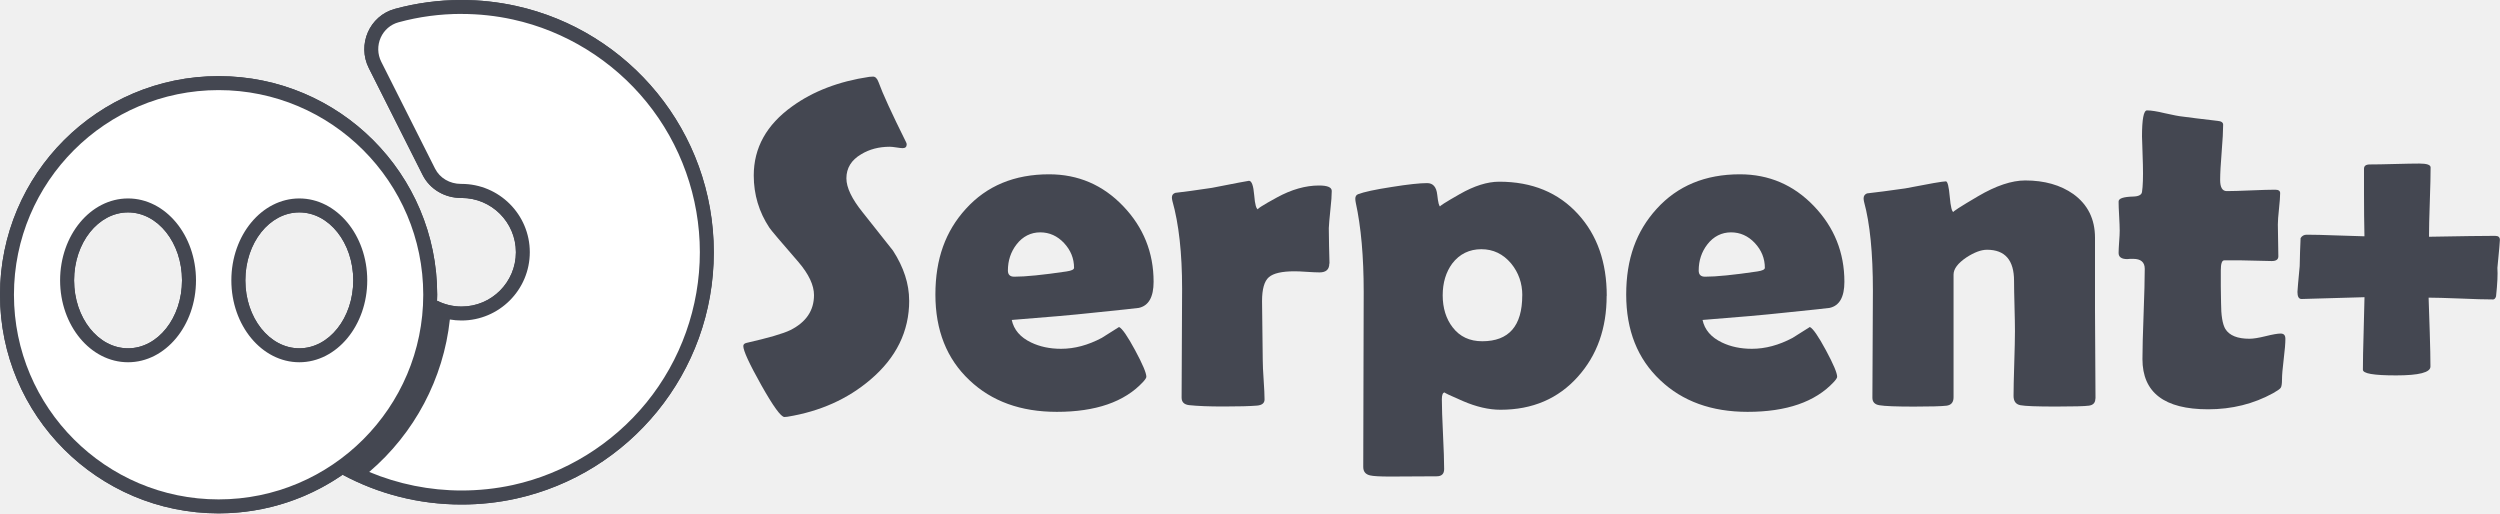
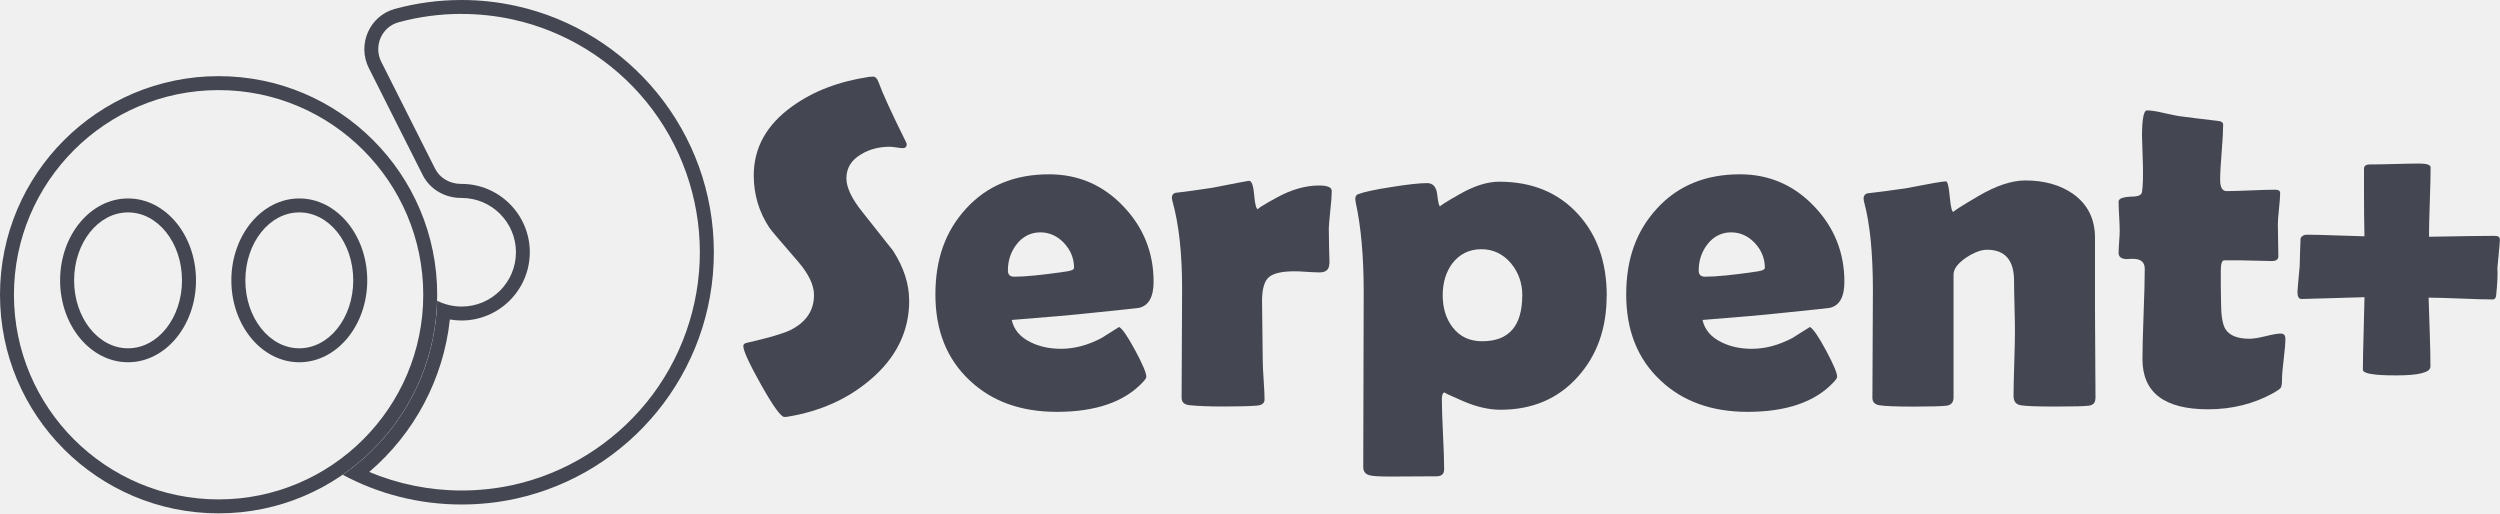
<svg xmlns="http://www.w3.org/2000/svg" id="Layer_1" data-name="Layer 1" viewBox="0 0 500 102.67">
  <defs>
    <style>
      .cls-1 {
-         fill: #fff;
-       }
- 
-       .cls-2 {
        fill: #444751;
      }
    </style>
  </defs>
-   <path class="cls-2" d="M103.18,1.18C99.68.41,96.04,0,92.31,0,87.69,0,83.22.62,78.96,1.78c-5.08,1.39-7.57,7.14-5.2,11.84l10.76,21.37c1.46,2.9,4.48,4.62,7.73,4.6h.05c6.01,0,10.87,4.87,10.87,10.86s-4.86,10.86-10.87,10.86c-1.75,0-3.41-.42-4.88-1.16,0,.2-.02.4-.03.6.02-.6.05-1.2.05-1.81,0-24.15-19.58-43.72-43.72-43.72S0,34.8,0,58.95s19.58,43.72,43.72,43.72c9.69,0,18.64-3.16,25.88-8.49-.36.26-.72.52-1.08.77,7.09,3.8,15.18,5.95,23.78,5.95,3.73,0,7.37-.4,10.87-1.17,22.63-4.97,39.58-25.15,39.58-49.28S125.81,6.14,103.18,1.18ZM25.61,69.66c-5.96,0-10.79-6.08-10.79-13.59s4.83-13.59,10.79-13.59,10.79,6.08,10.79,13.59-4.83,13.59-10.79,13.59ZM87.37,61.42c-.03.57-.08,1.14-.13,1.71.05-.57.1-1.13.13-1.71ZM87.18,63.76c-.06.58-.13,1.16-.22,1.74.09-.58.16-1.16.22-1.74ZM86.89,65.91c-.08.52-.17,1.03-.28,1.54.1-.51.19-1.02.28-1.54ZM86.52,67.92c-.12.59-.26,1.17-.4,1.75.15-.58.28-1.16.4-1.75ZM86,70.13c-.16.6-.32,1.19-.5,1.77.18-.58.35-1.18.5-1.77ZM85.43,72.11c-.18.56-.36,1.11-.56,1.66.2-.55.38-1.1.56-1.66ZM84.75,74.1c-.21.58-.44,1.15-.68,1.71.24-.57.46-1.14.68-1.71ZM83.93,76.16c-.25.58-.51,1.15-.78,1.72.27-.57.53-1.14.78-1.72ZM83.1,77.98c-.27.55-.55,1.09-.84,1.63.29-.54.57-1.08.84-1.63ZM82.11,79.89c-.29.54-.6,1.07-.92,1.6.32-.52.62-1.06.92-1.6ZM81.01,81.8c-.33.53-.66,1.06-1.01,1.57.35-.52.68-1.04,1.01-1.57ZM79.92,83.48c-.33.49-.67.97-1.02,1.44.35-.47.69-.95,1.02-1.44ZM78.67,85.22c-.35.47-.72.93-1.09,1.39.37-.46.74-.92,1.09-1.39ZM77.29,86.96c-.37.44-.74.87-1.12,1.29.38-.42.76-.86,1.12-1.29ZM75.93,88.52c-.34.37-.69.74-1.05,1.1.36-.36.71-.73,1.05-1.1ZM59.86,69.66c-5.96,0-10.79-6.08-10.79-13.59s4.83-13.59,10.79-13.59,10.79,6.08,10.79,13.59-4.83,13.59-10.79,13.59ZM71.13,93.01c-.28.22-.56.45-.84.66.28-.22.56-.44.84-.66ZM73.32,91.13c.39-.36.78-.73,1.16-1.11-.38.38-.77.75-1.16,1.11ZM71.87,92.4c.32-.27.64-.54.95-.82-.31.28-.63.55-.95.82Z" />
-   <g>
-     <path class="cls-1" d="M92.31,99.5c-7.31,0-14.57-1.64-21.11-4.77,10.2-7.83,16.62-19.75,17.53-32.56,1.15.35,2.35.53,3.58.53,6.76,0,12.27-5.5,12.27-12.26s-5.5-12.26-12.27-12.26c-2.88,0-5.35-1.47-6.54-3.83l-10.76-21.37c-.95-1.89-1-4.08-.14-6.01.85-1.9,2.47-3.3,4.47-3.85,4.21-1.15,8.58-1.73,12.98-1.73,3.56,0,7.12.39,10.57,1.15,22.3,4.89,38.49,25.04,38.49,47.91s-16.19,43.02-38.49,47.92c-3.44.75-7,1.13-10.57,1.13Z" />
-     <path class="cls-2" d="M92.31,2.79c3.46,0,6.92.37,10.27,1.11,10.44,2.29,19.92,8.14,26.71,16.48,6.89,8.46,10.68,19.13,10.68,30.06s-3.79,21.61-10.68,30.07c-6.79,8.34-16.28,14.2-26.71,16.49-3.35.73-6.8,1.1-10.27,1.1-6.35,0-12.66-1.28-18.47-3.71,9.05-7.71,14.87-18.67,16.13-30.49.77.13,1.55.2,2.33.2,7.53,0,13.66-6.13,13.66-13.66s-6.13-13.66-13.66-13.66h-.1c-2.25,0-4.24-1.17-5.19-3.06l-10.76-21.37c-.76-1.51-.8-3.27-.11-4.82.68-1.52,1.97-2.64,3.56-3.07,4.09-1.12,8.33-1.68,12.61-1.68M92.31,0c-4.62,0-9.09.62-13.34,1.78-5.08,1.39-7.57,7.14-5.2,11.84l10.76,21.37c1.46,2.89,4.45,4.6,7.69,4.6.02,0,.03,0,.05,0h.05c6.01,0,10.87,4.87,10.87,10.86s-4.86,10.86-10.87,10.86c-1.75,0-3.41-.42-4.88-1.16-.39,14.44-7.78,27.13-18.9,34.8,7.09,3.8,15.18,5.95,23.78,5.95,3.73,0,7.37-.4,10.87-1.17,22.63-4.97,39.58-25.15,39.58-49.28S125.81,6.14,103.18,1.18c-3.5-.77-7.14-1.18-10.87-1.18h0Z" />
-   </g>
-   <g>
-     <path class="cls-1" d="M43.72,101.28C20.38,101.28,1.4,82.29,1.4,58.95S20.38,16.62,43.72,16.62s42.33,18.99,42.33,42.33-18.99,42.33-42.33,42.33ZM59.86,41.09c-6.72,0-12.19,6.72-12.19,14.98s5.47,14.98,12.19,14.98,12.19-6.72,12.19-14.98-5.47-14.98-12.19-14.98ZM25.61,41.09c-6.72,0-12.19,6.72-12.19,14.98s5.47,14.98,12.19,14.98,12.19-6.72,12.19-14.98-5.47-14.98-12.19-14.98Z" />
-     <path class="cls-2" d="M43.72,18.02c22.57,0,40.93,18.36,40.93,40.93s-18.36,40.93-40.93,40.93S2.79,81.52,2.79,58.95,21.15,18.02,43.72,18.02M59.86,72.45c7.49,0,13.59-7.35,13.59-16.38s-6.09-16.38-13.59-16.38-13.59,7.35-13.59,16.38,6.09,16.38,13.59,16.38M25.61,72.45c7.49,0,13.59-7.35,13.59-16.38s-6.09-16.38-13.59-16.38-13.59,7.35-13.59,16.38,6.09,16.38,13.59,16.38M43.72,15.23C19.58,15.23,0,34.8,0,58.95s19.58,43.72,43.72,43.72,43.72-19.58,43.72-43.72S67.87,15.23,43.72,15.23h0ZM59.86,69.66c-5.96,0-10.79-6.08-10.79-13.59s4.83-13.59,10.79-13.59,10.79,6.08,10.79,13.59-4.83,13.59-10.79,13.59h0ZM25.61,69.66c-5.96,0-10.79-6.08-10.79-13.59s4.83-13.59,10.79-13.59,10.79,6.08,10.79,13.59-4.83,13.59-10.79,13.59h0Z" />
-   </g>
-   <path class="cls-2" d="M181.84,60.12c0,6.15-2.59,11.43-7.77,15.82-4.55,3.88-10.08,6.35-16.59,7.41-.24.03-.44.05-.59.05-.7,0-2.24-2.13-4.64-6.39-2.39-4.26-3.59-6.86-3.59-7.8,0-.33.23-.55.68-.64,4.39-1,7.3-1.85,8.73-2.55,3.15-1.58,4.73-3.91,4.73-7,0-1.97-1.03-4.17-3.09-6.59-3.58-4.12-5.52-6.41-5.82-6.87-2.09-3.15-3.14-6.64-3.14-10.46,0-5.55,2.56-10.15,7.68-13.82,4.18-3.03,9.32-5,15.41-5.91.33-.03.59-.05.77-.05.45,0,.82.36,1.09,1.09.79,2.21,2.62,6.21,5.5,12,.09.18.14.33.14.45,0,.52-.27.77-.82.77-.24,0-.65-.05-1.23-.14-.58-.09-1.02-.14-1.32-.14-2.18,0-4.09.5-5.73,1.5-1.97,1.15-2.96,2.76-2.96,4.82,0,1.85,1.09,4.12,3.27,6.82,3.85,4.85,5.86,7.4,6.05,7.64,2.15,3.33,3.23,6.65,3.23,9.96Z" />
-   <path class="cls-2" d="M230.72,56.35c0,3.06-.99,4.8-2.96,5.23-.33.06-3.47.39-9.41,1-3.58.39-8.91.86-16,1.41.42,1.97,1.71,3.47,3.86,4.5,1.76.85,3.76,1.27,6,1.27,2.7,0,5.41-.73,8.14-2.18,1.15-.73,2.3-1.45,3.46-2.18.64.3,1.7,1.85,3.21,4.64,1.5,2.79,2.25,4.56,2.25,5.32,0,.21-.23.56-.68,1.05-3.7,3.97-9.44,5.96-17.23,5.96-7.21,0-13.03-2.11-17.46-6.32-4.55-4.27-6.82-9.99-6.82-17.14s2.03-12.68,6.09-17.14c4.18-4.61,9.73-6.91,16.64-6.91,5.82,0,10.76,2.12,14.82,6.36,4.06,4.24,6.09,9.29,6.09,15.14ZM214.81,53.57c0-1.88-.67-3.53-2-4.96-1.33-1.42-2.93-2.14-4.77-2.14s-3.49.8-4.73,2.41c-1.15,1.49-1.73,3.23-1.73,5.23,0,.82.42,1.23,1.27,1.23,2.24,0,5.73-.35,10.46-1.05,1-.15,1.5-.39,1.5-.73Z" />
-   <path class="cls-2" d="M265.86,52.71c0,1.18-.65,1.77-1.95,1.77-.58,0-1.42-.04-2.52-.11-1.11-.08-1.93-.11-2.48-.11-2.52,0-4.23.39-5.14,1.18-.91.79-1.36,2.38-1.36,4.77,0,1.3.02,3.28.07,5.93.05,2.65.07,4.63.07,5.93,0,.88.06,2.19.18,3.93.12,1.74.18,3.04.18,3.89,0,.73-.5,1.14-1.5,1.23-1.45.12-3.68.18-6.68.18s-5.18-.09-6.91-.27c-1-.12-1.5-.62-1.5-1.5,0-2.42.01-6.05.05-10.89.03-4.83.05-8.46.05-10.89,0-7.12-.65-12.99-1.95-17.59-.06-.27-.09-.5-.09-.68,0-.45.23-.76.68-.91,1.67-.18,4.11-.52,7.32-1,4.79-.94,7.26-1.41,7.41-1.41.55,0,.89.95,1.05,2.86.15,1.91.42,2.86.82,2.86-.42,0,.82-.8,3.73-2.39,2.91-1.59,5.71-2.39,8.41-2.39,1.7,0,2.55.36,2.55,1.09,0,.88-.09,2.12-.27,3.73-.18,1.73-.29,2.97-.32,3.73,0,.88.01,2.05.05,3.5.06,1.79.09,2.97.09,3.55Z" />
-   <path class="cls-2" d="M321.33,59.17c0,6.49-1.91,11.87-5.73,16.14-3.94,4.43-9.11,6.64-15.5,6.64-2.33,0-4.83-.58-7.5-1.73-2.67-1.15-3.88-1.73-3.64-1.73-.39,0-.59.45-.59,1.36,0,1.55.08,3.87.23,6.98.15,3.11.23,5.43.23,6.98,0,.97-.5,1.45-1.5,1.45l-9.27.05c-2.09,0-3.44-.08-4.05-.23-.91-.21-1.36-.77-1.36-1.68l.09-35.01c0-7.06-.53-13.02-1.59-17.87-.06-.3-.09-.56-.09-.77,0-.45.18-.76.55-.91,1.18-.45,3.44-.94,6.77-1.45,3.24-.52,5.59-.77,7.05-.77,1.18,0,1.86.78,2.02,2.34.17,1.56.37,2.34.61,2.34-.3,0,.99-.83,3.89-2.48,2.89-1.65,5.52-2.48,7.89-2.48,6.58,0,11.84,2.17,15.78,6.5,3.82,4.18,5.73,9.62,5.73,16.32ZM304.46,59.07c0-2.42-.74-4.55-2.23-6.37-1.61-1.91-3.59-2.86-5.96-2.86s-4.36.95-5.82,2.86c-1.27,1.73-1.91,3.85-1.91,6.37s.67,4.71,2,6.41c1.42,1.85,3.39,2.77,5.91,2.77,5.33,0,8-3.06,8-9.18Z" />
-   <path class="cls-2" d="M368.88,56.35c0,3.06-.99,4.8-2.96,5.23-.33.06-3.47.39-9.41,1-3.58.39-8.91.86-16,1.41.42,1.97,1.71,3.47,3.86,4.5,1.76.85,3.76,1.27,6,1.27,2.7,0,5.41-.73,8.14-2.18,1.15-.73,2.3-1.45,3.46-2.18.64.3,1.7,1.85,3.21,4.64,1.5,2.79,2.25,4.56,2.25,5.32,0,.21-.23.56-.68,1.05-3.7,3.97-9.44,5.96-17.23,5.96-7.21,0-13.03-2.11-17.46-6.32-4.55-4.27-6.82-9.99-6.82-17.14s2.03-12.68,6.09-17.14c4.18-4.61,9.73-6.91,16.64-6.91,5.82,0,10.76,2.12,14.82,6.36,4.06,4.24,6.09,9.29,6.09,15.14ZM352.97,53.57c0-1.88-.67-3.53-2-4.96-1.33-1.42-2.93-2.14-4.77-2.14s-3.49.8-4.73,2.41c-1.15,1.49-1.73,3.23-1.73,5.23,0,.82.42,1.23,1.27,1.23,2.24,0,5.73-.35,10.46-1.05,1-.15,1.5-.39,1.5-.73Z" />
-   <path class="cls-2" d="M419.07,79.72c0,.82-.42,1.29-1.27,1.41-.85.12-3.06.18-6.64.18-3.82,0-6.18-.09-7.09-.27-.91-.18-1.36-.8-1.36-1.86,0-1.42.05-3.58.14-6.46.09-2.88.14-5.05.14-6.5,0-1.12-.03-2.8-.09-5.02-.06-2.23-.09-3.9-.09-5.02,0-4.15-1.8-6.23-5.41-6.23-1.18,0-2.56.52-4.14,1.55-1.7,1.15-2.55,2.29-2.55,3.41v24.55c0,1-.47,1.56-1.41,1.68-1.06.12-3.23.18-6.5.18-3.55,0-5.85-.09-6.91-.27-.94-.15-1.41-.65-1.41-1.5,0-2.36.01-5.93.05-10.68.03-4.76.05-8.33.05-10.73,0-7.55-.59-13.47-1.77-17.78-.06-.27-.09-.5-.09-.68,0-.48.23-.82.68-1,1.91-.21,4.46-.55,7.64-1,4.82-.94,7.53-1.41,8.14-1.41.33,0,.59,1.02.77,3.07.18,2.05.44,3.07.77,3.07-.33,0,1.3-1.05,4.89-3.16,3.59-2.11,6.74-3.16,9.43-3.16,3.85,0,7.06.91,9.64,2.73,2.88,2.09,4.32,5,4.32,8.73v14.5c0,1.97.01,4.92.05,8.84.03,3.93.05,6.87.05,8.84Z" />
-   <path class="cls-2" d="M457.08,67.71c0,.91-.11,2.29-.34,4.14-.23,1.85-.34,3.21-.34,4.07s-.09,1.42-.27,1.66c-.18.24-.68.59-1.5,1.05-3.91,2.15-8.24,3.23-13,3.23-8.76,0-13.14-3.35-13.14-10.05,0-2,.08-5.01.23-9.02.15-4.02.23-7.02.23-9.02,0-1.33-.77-2-2.32-2h-.59c-.27.03-.47.05-.59.05-1.15,0-1.73-.41-1.73-1.23,0-.48.04-1.23.11-2.23.08-1,.11-1.74.11-2.23,0-.64-.04-1.61-.11-2.91-.08-1.3-.11-2.27-.11-2.91s.97-.94,2.91-1c1.09-.03,1.68-.33,1.77-.91.18-1.15.24-2.97.18-5.46-.12-3.91-.18-5.77-.18-5.59,0-3.52.33-5.27,1-5.27.82,0,1.98.18,3.5.55,1.73.39,2.92.62,3.59.68,1.55.21,3.88.5,7,.86.76.06,1.14.32,1.14.77,0,1.21-.1,3.05-.3,5.5-.2,2.46-.3,4.3-.3,5.55,0,1.49.44,2.23,1.32,2.23,1.06,0,2.67-.05,4.82-.14,2.15-.09,3.77-.14,4.86-.14.67,0,1,.23,1,.68,0,.7-.08,1.74-.23,3.14-.15,1.39-.23,2.44-.23,3.14s.01,1.79.05,3.18c.03,1.39.05,2.46.05,3.18,0,.64-.44.95-1.32.95-.61,0-1.62-.02-3.05-.07-1.43-.05-2.44-.07-3.05-.07h-3.41c-.45,0-.68.67-.68,2v3.23c.03,1.45.05,2.53.05,3.23,0,2.55.29,4.3.86,5.27.82,1.3,2.42,1.95,4.82,1.95.76,0,1.84-.17,3.25-.52,1.41-.35,2.4-.52,2.98-.52.64,0,.95.33.95,1Z" />
-   <path class="cls-2" d="M498.59,59.89c-1.55,0-3.68-.06-6.41-.18-3.09-.12-5.24-.18-6.46-.18.03,1.24.11,3.55.23,6.91.09,2.88.14,5.17.14,6.87,0,1.18-2.29,1.77-6.87,1.77s-6.64-.38-6.64-1.14c0-1.88.05-4.3.14-7.27.09-4.09.15-6.5.18-7.23-7.94.24-12.14.36-12.59.36-.55,0-.82-.47-.82-1.41,0-.3.15-2.03.45-5.18.03-1.82.09-3.68.18-5.59.27-.45.68-.68,1.23-.68,1.48,0,3.41.05,5.77.14,3.15.09,5.08.15,5.77.18-.06-2.67-.09-5.52-.09-8.55v-4.96c0-.58.39-.86,1.18-.86,1.12,0,2.78-.03,4.98-.09,2.2-.06,3.84-.09,4.93-.09,1.48,0,2.23.26,2.23.77,0,1.52-.05,3.82-.16,6.91-.11,3.09-.16,5.41-.16,6.96,6.49-.12,10.9-.18,13.23-.18.64,0,.95.27.95.82,0,.33-.17,2.2-.5,5.59.09,1.27,0,3.17-.27,5.68-.12.42-.33.64-.64.64Z" />
+   <path class="cls-1" d="M92.31,2.79c3.46,0,6.92.37,10.27,1.11,10.44,2.29,19.92,8.14,26.71,16.48,6.89,8.46,10.68,19.13,10.68,30.06s-3.79,21.61-10.68,30.07c-6.79,8.34-16.28,14.2-26.71,16.49-3.35.73-6.8,1.1-10.27,1.1-6.35,0-12.66-1.28-18.47-3.71,9.05-7.71,14.87-18.67,16.13-30.49.77.13,1.55.2,2.33.2,7.53,0,13.66-6.13,13.66-13.66s-6.13-13.66-13.66-13.66h-.1c-2.25,0-4.24-1.17-5.19-3.06l-10.76-21.37c-.76-1.51-.8-3.27-.11-4.82.68-1.52,1.97-2.64,3.56-3.07,4.09-1.12,8.33-1.68,12.61-1.68M92.31,0c-4.62,0-9.09.62-13.34,1.78-5.08,1.39-7.57,7.14-5.2,11.84l10.76,21.37c1.46,2.89,4.45,4.6,7.69,4.6.02,0,.03,0,.05,0h.05c6.01,0,10.87,4.87,10.87,10.86s-4.86,10.86-10.87,10.86c-1.75,0-3.41-.42-4.88-1.16-.39,14.44-7.78,27.13-18.9,34.8,7.09,3.8,15.18,5.95,23.78,5.95,3.73,0,7.37-.4,10.87-1.17,22.63-4.97,39.58-25.15,39.58-49.28S125.81,6.14,103.18,1.18c-3.5-.77-7.14-1.18-10.87-1.18h0Z" />
+   <path class="cls-1" d="M43.72,18.02c22.57,0,40.93,18.36,40.93,40.93s-18.36,40.93-40.93,40.93S2.79,81.52,2.79,58.95,21.15,18.02,43.72,18.02M59.86,72.45c7.49,0,13.59-7.35,13.59-16.38s-6.09-16.38-13.59-16.38-13.59,7.35-13.59,16.38,6.09,16.38,13.59,16.38M25.61,72.45c7.49,0,13.59-7.35,13.59-16.38s-6.09-16.38-13.59-16.38-13.59,7.35-13.59,16.38,6.09,16.38,13.59,16.38M43.72,15.23C19.58,15.23,0,34.8,0,58.95s19.58,43.72,43.72,43.72,43.72-19.58,43.72-43.72S67.87,15.23,43.72,15.23h0ZM59.86,69.66c-5.96,0-10.79-6.08-10.79-13.59s4.83-13.59,10.79-13.59,10.79,6.08,10.79,13.59-4.83,13.59-10.79,13.59h0ZM25.61,69.66c-5.96,0-10.79-6.08-10.79-13.59s4.83-13.59,10.79-13.59,10.79,6.08,10.79,13.59-4.83,13.59-10.79,13.59h0Z" />
+   <path class="cls-1" d="M181.84,60.12c0,6.15-2.59,11.43-7.77,15.82-4.55,3.88-10.08,6.35-16.59,7.41-.24.03-.44.05-.59.05-.7,0-2.24-2.13-4.64-6.39-2.39-4.26-3.59-6.86-3.59-7.8,0-.33.23-.55.68-.64,4.39-1,7.3-1.85,8.73-2.55,3.15-1.58,4.73-3.91,4.73-7,0-1.97-1.03-4.17-3.09-6.59-3.58-4.12-5.52-6.41-5.82-6.87-2.09-3.15-3.14-6.64-3.14-10.46,0-5.55,2.56-10.15,7.68-13.82,4.18-3.03,9.32-5,15.41-5.91.33-.03.59-.05.77-.05.45,0,.82.36,1.09,1.09.79,2.21,2.62,6.21,5.5,12,.09.18.14.33.14.45,0,.52-.27.77-.82.77-.24,0-.65-.05-1.23-.14-.58-.09-1.02-.14-1.32-.14-2.18,0-4.09.5-5.73,1.5-1.97,1.15-2.96,2.76-2.96,4.82,0,1.85,1.09,4.12,3.27,6.82,3.85,4.85,5.86,7.4,6.05,7.64,2.15,3.33,3.23,6.65,3.23,9.96Z" />
+   <path class="cls-1" d="M230.72,56.35c0,3.06-.99,4.8-2.96,5.23-.33.06-3.47.39-9.41,1-3.58.39-8.91.86-16,1.41.42,1.97,1.71,3.47,3.86,4.5,1.76.85,3.76,1.27,6,1.27,2.7,0,5.41-.73,8.14-2.18,1.15-.73,2.3-1.45,3.46-2.18.64.3,1.7,1.85,3.21,4.64,1.5,2.79,2.25,4.56,2.25,5.32,0,.21-.23.56-.68,1.05-3.7,3.97-9.44,5.96-17.23,5.96-7.21,0-13.03-2.11-17.46-6.32-4.55-4.27-6.82-9.99-6.82-17.14s2.03-12.68,6.09-17.14c4.18-4.61,9.73-6.91,16.64-6.91,5.82,0,10.76,2.12,14.82,6.36,4.06,4.24,6.09,9.29,6.09,15.14ZM214.81,53.57c0-1.88-.67-3.53-2-4.96-1.33-1.42-2.93-2.14-4.77-2.14s-3.49.8-4.73,2.41c-1.15,1.49-1.73,3.23-1.73,5.23,0,.82.42,1.23,1.27,1.23,2.24,0,5.73-.35,10.46-1.05,1-.15,1.5-.39,1.5-.73Z" />
+   <path class="cls-1" d="M265.86,52.71c0,1.18-.65,1.77-1.95,1.77-.58,0-1.42-.04-2.52-.11-1.11-.08-1.93-.11-2.48-.11-2.52,0-4.23.39-5.14,1.18-.91.79-1.36,2.38-1.36,4.77,0,1.3.02,3.28.07,5.93.05,2.65.07,4.63.07,5.93,0,.88.06,2.19.18,3.93.12,1.74.18,3.04.18,3.89,0,.73-.5,1.14-1.5,1.23-1.45.12-3.68.18-6.68.18s-5.18-.09-6.91-.27c-1-.12-1.5-.62-1.5-1.5,0-2.42.01-6.05.05-10.89.03-4.83.05-8.46.05-10.89,0-7.12-.65-12.99-1.95-17.59-.06-.27-.09-.5-.09-.68,0-.45.23-.76.68-.91,1.67-.18,4.11-.52,7.32-1,4.79-.94,7.26-1.41,7.41-1.41.55,0,.89.95,1.05,2.86.15,1.91.42,2.86.82,2.86-.42,0,.82-.8,3.73-2.39,2.91-1.59,5.71-2.39,8.41-2.39,1.7,0,2.55.36,2.55,1.09,0,.88-.09,2.12-.27,3.73-.18,1.73-.29,2.97-.32,3.73,0,.88.01,2.05.05,3.5.06,1.79.09,2.97.09,3.55Z" />
+   <path class="cls-1" d="M321.33,59.17c0,6.49-1.91,11.87-5.73,16.14-3.94,4.43-9.11,6.64-15.5,6.64-2.33,0-4.83-.58-7.5-1.73-2.67-1.15-3.88-1.73-3.64-1.73-.39,0-.59.45-.59,1.36,0,1.55.08,3.87.23,6.98.15,3.11.23,5.43.23,6.98,0,.97-.5,1.45-1.5,1.45l-9.27.05c-2.09,0-3.44-.08-4.05-.23-.91-.21-1.36-.77-1.36-1.68l.09-35.01c0-7.06-.53-13.02-1.59-17.87-.06-.3-.09-.56-.09-.77,0-.45.18-.76.55-.91,1.18-.45,3.44-.94,6.77-1.45,3.24-.52,5.59-.77,7.05-.77,1.18,0,1.86.78,2.02,2.34.17,1.56.37,2.34.61,2.34-.3,0,.99-.83,3.89-2.48,2.89-1.65,5.52-2.48,7.89-2.48,6.58,0,11.84,2.17,15.78,6.5,3.82,4.18,5.73,9.62,5.73,16.32ZM304.46,59.07c0-2.42-.74-4.55-2.23-6.37-1.61-1.91-3.59-2.86-5.96-2.86s-4.36.95-5.82,2.86c-1.27,1.73-1.91,3.85-1.91,6.37s.67,4.71,2,6.41c1.42,1.85,3.39,2.77,5.91,2.77,5.33,0,8-3.06,8-9.18Z" />
+   <path class="cls-1" d="M368.88,56.35c0,3.06-.99,4.8-2.96,5.23-.33.06-3.47.39-9.41,1-3.58.39-8.91.86-16,1.41.42,1.97,1.71,3.47,3.86,4.5,1.76.85,3.76,1.27,6,1.27,2.7,0,5.41-.73,8.14-2.18,1.15-.73,2.3-1.45,3.46-2.18.64.3,1.7,1.85,3.21,4.64,1.5,2.79,2.25,4.56,2.25,5.32,0,.21-.23.56-.68,1.05-3.7,3.97-9.44,5.96-17.23,5.96-7.21,0-13.03-2.11-17.46-6.32-4.55-4.27-6.82-9.99-6.82-17.14s2.03-12.68,6.09-17.14c4.18-4.61,9.73-6.91,16.64-6.91,5.82,0,10.76,2.12,14.82,6.36,4.06,4.24,6.09,9.29,6.09,15.14ZM352.97,53.57c0-1.88-.67-3.53-2-4.96-1.33-1.42-2.93-2.14-4.77-2.14s-3.49.8-4.73,2.41c-1.15,1.49-1.73,3.23-1.73,5.23,0,.82.42,1.23,1.27,1.23,2.24,0,5.73-.35,10.46-1.05,1-.15,1.5-.39,1.5-.73Z" />
+   <path class="cls-1" d="M419.07,79.72c0,.82-.42,1.29-1.27,1.41-.85.12-3.06.18-6.64.18-3.82,0-6.18-.09-7.09-.27-.91-.18-1.36-.8-1.36-1.86,0-1.42.05-3.58.14-6.46.09-2.88.14-5.05.14-6.5,0-1.12-.03-2.8-.09-5.02-.06-2.23-.09-3.9-.09-5.02,0-4.15-1.8-6.23-5.41-6.23-1.18,0-2.56.52-4.14,1.55-1.7,1.15-2.55,2.29-2.55,3.41v24.55c0,1-.47,1.56-1.41,1.68-1.06.12-3.23.18-6.5.18-3.55,0-5.85-.09-6.91-.27-.94-.15-1.41-.65-1.41-1.5,0-2.36.01-5.93.05-10.68.03-4.76.05-8.33.05-10.73,0-7.55-.59-13.47-1.77-17.78-.06-.27-.09-.5-.09-.68,0-.48.23-.82.68-1,1.91-.21,4.46-.55,7.64-1,4.82-.94,7.53-1.41,8.14-1.41.33,0,.59,1.02.77,3.07.18,2.05.44,3.07.77,3.07-.33,0,1.3-1.05,4.89-3.16,3.59-2.11,6.74-3.16,9.43-3.16,3.85,0,7.06.91,9.64,2.73,2.88,2.09,4.32,5,4.32,8.73v14.5c0,1.97.01,4.92.05,8.84.03,3.93.05,6.87.05,8.84Z" />
+   <path class="cls-1" d="M457.08,67.71c0,.91-.11,2.29-.34,4.14-.23,1.85-.34,3.21-.34,4.07s-.09,1.42-.27,1.66c-.18.24-.68.59-1.5,1.05-3.91,2.15-8.24,3.23-13,3.23-8.76,0-13.14-3.35-13.14-10.05,0-2,.08-5.01.23-9.02.15-4.02.23-7.02.23-9.02,0-1.33-.77-2-2.32-2h-.59c-.27.03-.47.05-.59.05-1.15,0-1.73-.41-1.73-1.23,0-.48.04-1.23.11-2.23.08-1,.11-1.74.11-2.23,0-.64-.04-1.61-.11-2.91-.08-1.3-.11-2.27-.11-2.91s.97-.94,2.91-1c1.09-.03,1.68-.33,1.77-.91.18-1.15.24-2.97.18-5.46-.12-3.91-.18-5.77-.18-5.59,0-3.52.33-5.27,1-5.27.82,0,1.98.18,3.5.55,1.73.39,2.92.62,3.59.68,1.55.21,3.88.5,7,.86.76.06,1.14.32,1.14.77,0,1.21-.1,3.05-.3,5.5-.2,2.46-.3,4.3-.3,5.55,0,1.49.44,2.23,1.32,2.23,1.06,0,2.67-.05,4.82-.14,2.15-.09,3.77-.14,4.86-.14.67,0,1,.23,1,.68,0,.7-.08,1.74-.23,3.14-.15,1.39-.23,2.44-.23,3.14s.01,1.79.05,3.18c.03,1.39.05,2.46.05,3.18,0,.64-.44.95-1.32.95-.61,0-1.62-.02-3.05-.07-1.43-.05-2.44-.07-3.05-.07h-3.41c-.45,0-.68.67-.68,2v3.23c.03,1.45.05,2.53.05,3.23,0,2.55.29,4.3.86,5.27.82,1.3,2.42,1.95,4.82,1.95.76,0,1.84-.17,3.25-.52,1.41-.35,2.4-.52,2.98-.52.64,0,.95.33.95,1Z" />
+   <path class="cls-1" d="M498.59,59.89c-1.55,0-3.68-.06-6.41-.18-3.09-.12-5.24-.18-6.46-.18.03,1.24.11,3.55.23,6.91.09,2.88.14,5.17.14,6.87,0,1.18-2.29,1.77-6.87,1.77s-6.64-.38-6.64-1.14c0-1.88.05-4.3.14-7.27.09-4.09.15-6.5.18-7.23-7.94.24-12.14.36-12.59.36-.55,0-.82-.47-.82-1.41,0-.3.15-2.03.45-5.18.03-1.82.09-3.68.18-5.59.27-.45.68-.68,1.23-.68,1.48,0,3.41.05,5.77.14,3.15.09,5.08.15,5.77.18-.06-2.67-.09-5.52-.09-8.55v-4.96c0-.58.39-.86,1.18-.86,1.12,0,2.78-.03,4.98-.09,2.2-.06,3.84-.09,4.93-.09,1.48,0,2.23.26,2.23.77,0,1.52-.05,3.82-.16,6.91-.11,3.09-.16,5.41-.16,6.96,6.49-.12,10.9-.18,13.23-.18.64,0,.95.27.95.82,0,.33-.17,2.2-.5,5.59.09,1.27,0,3.17-.27,5.68-.12.42-.33.64-.64.64Z" />
</svg>
